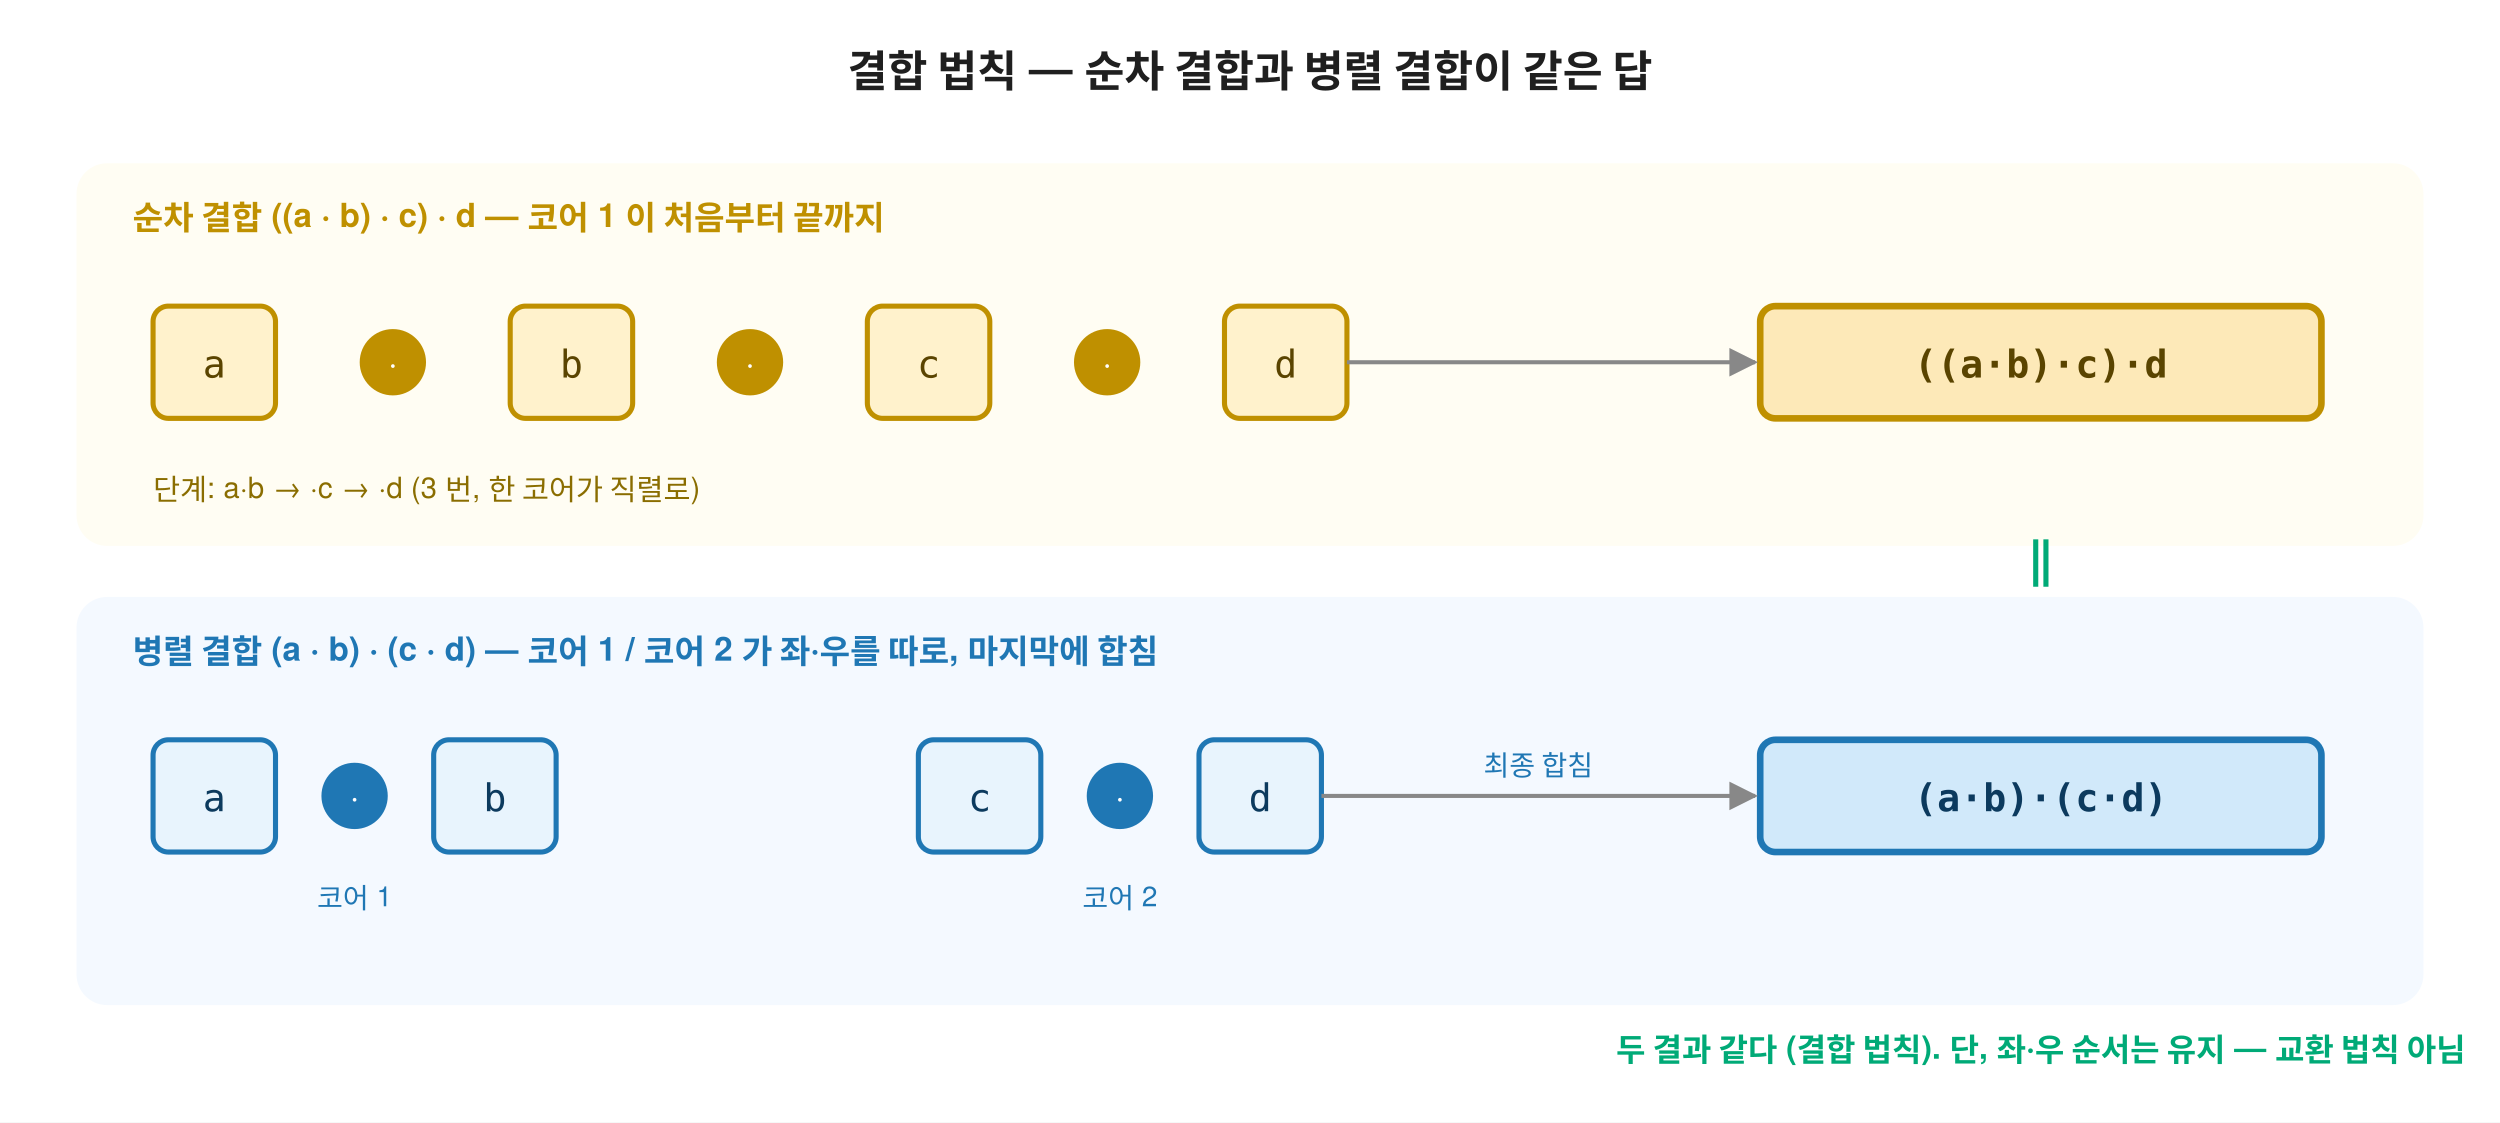
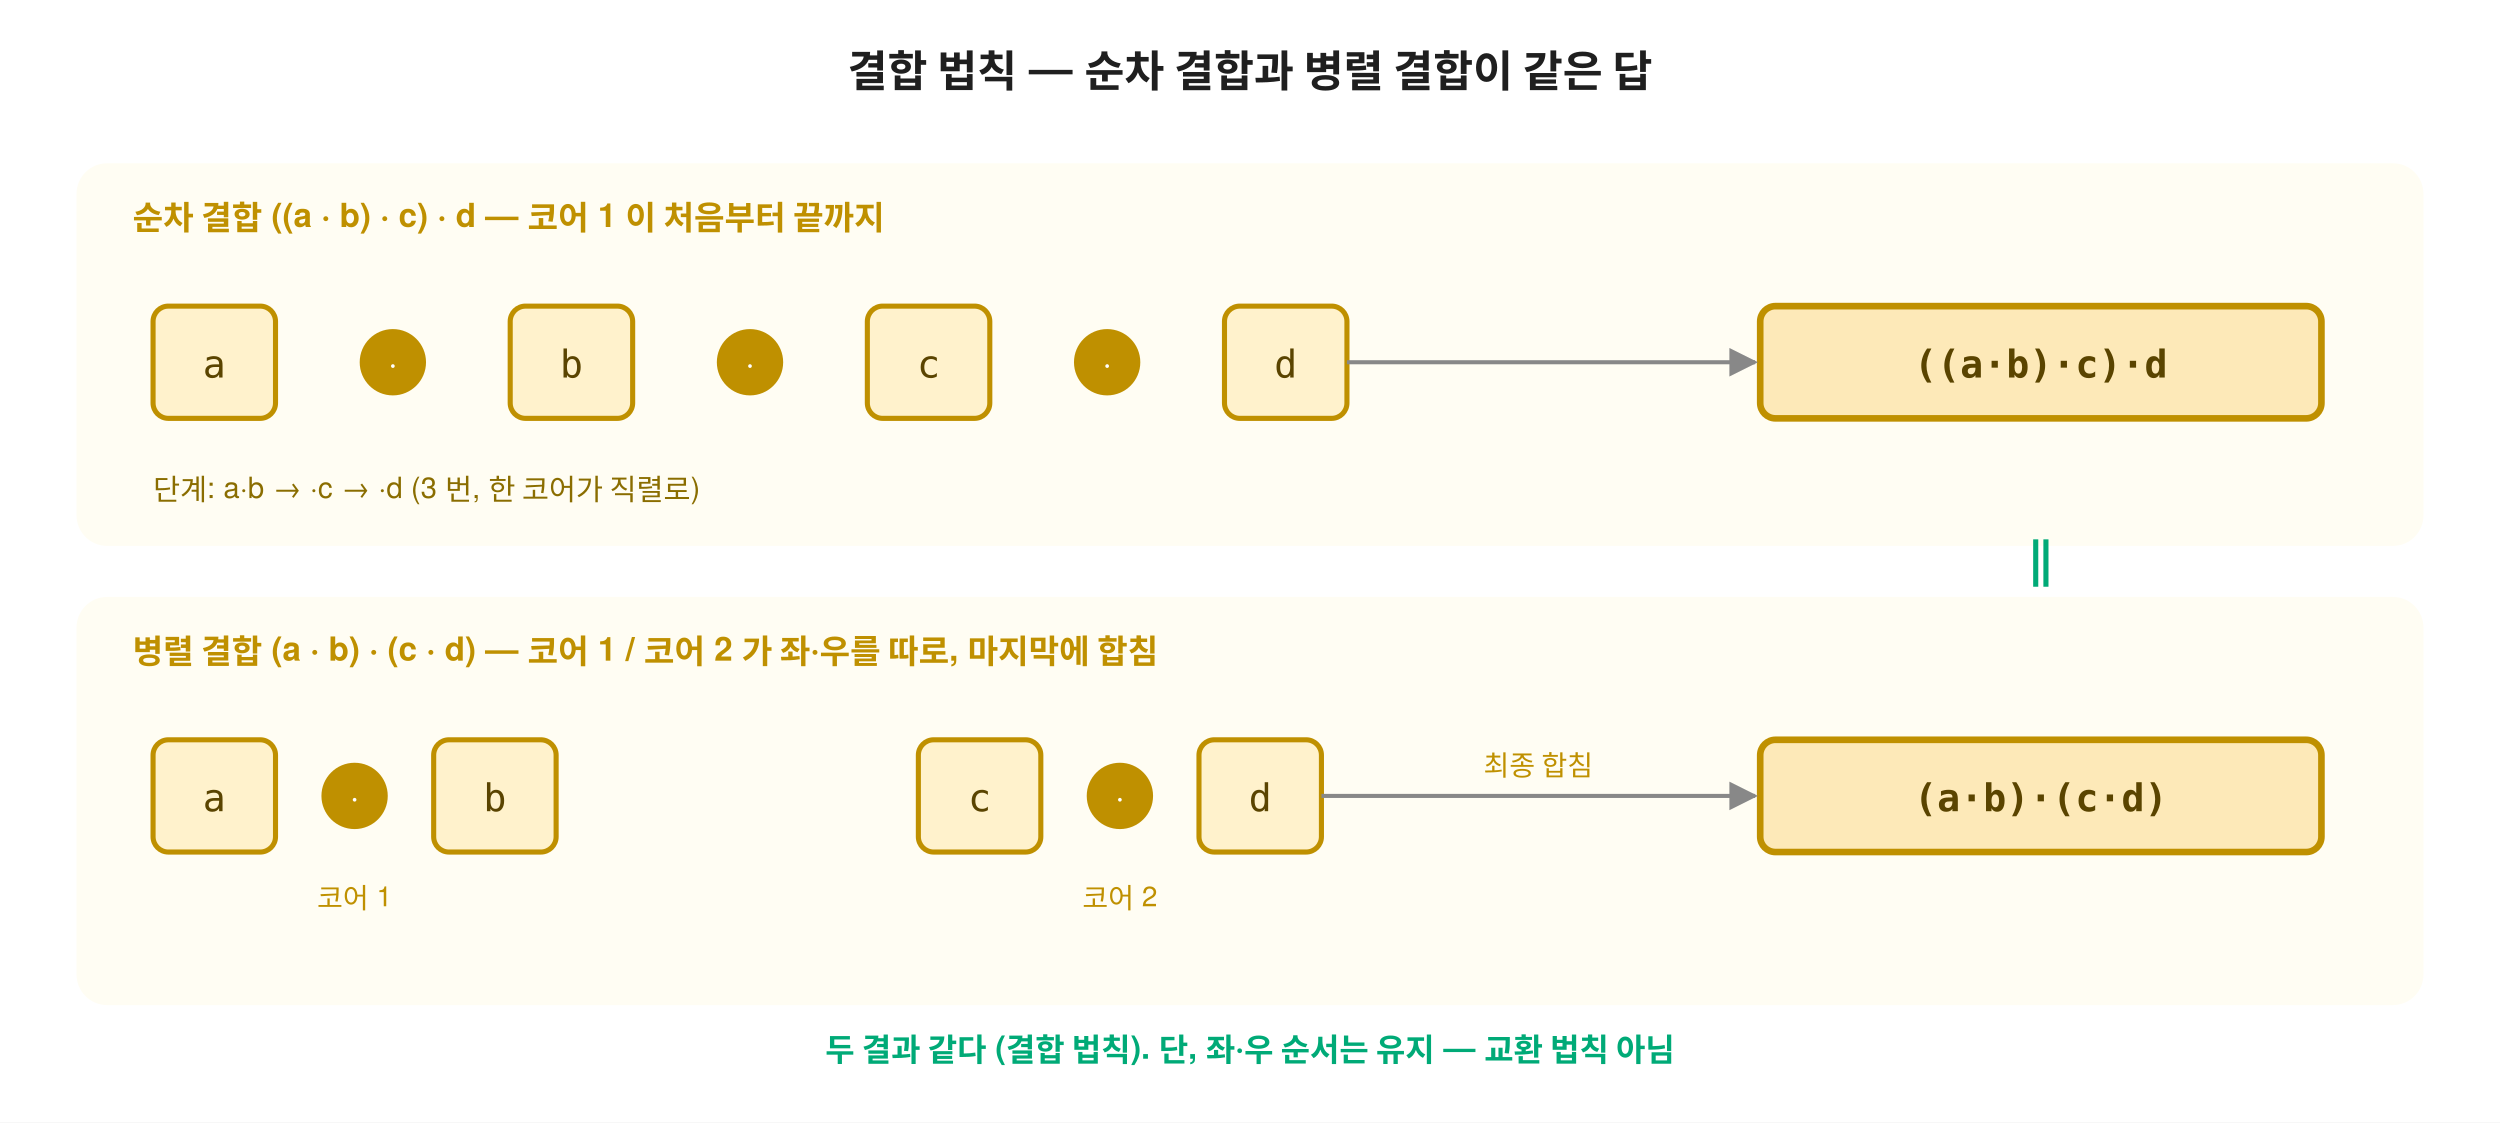
<svg xmlns="http://www.w3.org/2000/svg" viewBox="0 0 980 440" font-family="'Helvetica Neue', 'Noto Sans KR', sans-serif">
  <defs>
    <marker id="ar" viewBox="0 0 10 10" refX="9" refY="5" markerWidth="7" markerHeight="7" orient="auto-start-reverse">
      <path d="M0,0 L10,5 L0,10 z" fill="#888" />
    </marker>
  </defs>
  <rect width="980" height="440" fill="#ffffff" />
  <text x="490" y="34" font-size="17" fill="#1f1f1f" text-anchor="middle" font-weight="bold">결합 법칙 — 순차 결합과 병렬 결합이 같은 답</text>
  <rect x="30" y="64" width="920" height="150" fill="#fffdf3" rx="12" />
  <text x="52" y="90" font-size="13" fill="#bf9000" font-weight="bold">순차 결합  ((a · b) · c) · d   —  코어 1 이 처음부터 끝까지</text>
  <g font-family="'Consolas', monospace" font-size="15">
    <rect x="60" y="120" width="48" height="44" fill="#fff2cc" stroke="#bf9000" stroke-width="2" rx="6" />
    <text x="84" y="148" fill="#5a4400" text-anchor="middle">a</text>
    <rect x="200" y="120" width="48" height="44" fill="#fff2cc" stroke="#bf9000" stroke-width="2" rx="6" />
    <text x="224" y="148" fill="#5a4400" text-anchor="middle">b</text>
    <rect x="340" y="120" width="48" height="44" fill="#fff2cc" stroke="#bf9000" stroke-width="2" rx="6" />
    <text x="364" y="148" fill="#5a4400" text-anchor="middle">c</text>
    <rect x="480" y="120" width="48" height="44" fill="#fff2cc" stroke="#bf9000" stroke-width="2" rx="6" />
    <text x="504" y="148" fill="#5a4400" text-anchor="middle">d</text>
    <rect x="690" y="120" width="220" height="44" fill="#fde9b8" stroke="#bf9000" stroke-width="2.6" rx="6" />
    <text x="800" y="148" fill="#5a4400" text-anchor="middle" font-weight="bold">((a·b)·c)·d</text>
  </g>
  <g>
    <circle cx="154" cy="142" r="13" fill="#bf9000" />
    <text x="154" y="147" font-size="14" fill="#fff" text-anchor="middle">·</text>
    <circle cx="294" cy="142" r="13" fill="#bf9000" />
    <text x="294" y="147" font-size="14" fill="#fff" text-anchor="middle">·</text>
    <circle cx="434" cy="142" r="13" fill="#bf9000" />
    <text x="434" y="147" font-size="14" fill="#fff" text-anchor="middle">·</text>
    <line x1="528" y1="142" x2="688" y2="142" stroke="#888" stroke-width="1.6" marker-end="url(#ar)" />
  </g>
  <text x="60" y="196" font-size="11.5" fill="#8a6d00">단계: a·b → ·c → ·d  (3 번, 한 코어가 직렬로)</text>
-   <rect x="30" y="234" width="920" height="160" fill="#f4f9ff" rx="12" />
-   <text x="52" y="260" font-size="13" fill="#1f77b4" font-weight="bold">병렬 결합  (a · b) · (c · d)   —  코어 1 / 코어 2 가 좌·우를 따로, 마지막에 합침</text>
+   <rect x="30" y="234" width="920" height="160" fill="#fffdf3" rx="12" />
+   <text x="52" y="260" font-size="13" fill="#bf9000" font-weight="bold">병렬 결합  (a · b) · (c · d)   —  코어 1 / 코어 2 가 좌·우를 따로, 마지막에 합침</text>
  <g font-family="'Consolas', monospace" font-size="15">
-     <rect x="60" y="290" width="48" height="44" fill="#e8f4fd" stroke="#1f77b4" stroke-width="2" rx="6" />
-     <text x="84" y="318" fill="#0c3a5e" text-anchor="middle">a</text>
-     <rect x="170" y="290" width="48" height="44" fill="#e8f4fd" stroke="#1f77b4" stroke-width="2" rx="6" />
-     <text x="194" y="318" fill="#0c3a5e" text-anchor="middle">b</text>
-     <rect x="360" y="290" width="48" height="44" fill="#e8f4fd" stroke="#1f77b4" stroke-width="2" rx="6" />
-     <text x="384" y="318" fill="#0c3a5e" text-anchor="middle">c</text>
-     <rect x="470" y="290" width="48" height="44" fill="#e8f4fd" stroke="#1f77b4" stroke-width="2" rx="6" />
-     <text x="494" y="318" fill="#0c3a5e" text-anchor="middle">d</text>
-     <rect x="690" y="290" width="220" height="44" fill="#d1e9fa" stroke="#1f77b4" stroke-width="2.6" rx="6" />
-     <text x="800" y="318" fill="#0c3a5e" text-anchor="middle" font-weight="bold">(a·b)·(c·d)</text>
+     <rect x="60" y="290" width="48" height="44" fill="#fff2cc" stroke="#bf9000" stroke-width="2" rx="6" />
+     <text x="84" y="318" fill="#5a4400" text-anchor="middle">a</text>
+     <rect x="170" y="290" width="48" height="44" fill="#fff2cc" stroke="#bf9000" stroke-width="2" rx="6" />
+     <text x="194" y="318" fill="#5a4400" text-anchor="middle">b</text>
+     <rect x="360" y="290" width="48" height="44" fill="#fff2cc" stroke="#bf9000" stroke-width="2" rx="6" />
+     <text x="384" y="318" fill="#5a4400" text-anchor="middle">c</text>
+     <rect x="470" y="290" width="48" height="44" fill="#fff2cc" stroke="#bf9000" stroke-width="2" rx="6" />
+     <text x="494" y="318" fill="#5a4400" text-anchor="middle">d</text>
+     <rect x="690" y="290" width="220" height="44" fill="#fde9b8" stroke="#bf9000" stroke-width="2.6" rx="6" />
+     <text x="800" y="318" fill="#5a4400" text-anchor="middle" font-weight="bold">(a·b)·(c·d)</text>
  </g>
  <g>
-     <circle cx="139" cy="312" r="13" fill="#1f77b4" />
+     <circle cx="139" cy="312" r="13" fill="#bf9000" />
    <text x="139" y="317" font-size="14" fill="#fff" text-anchor="middle">·</text>
-     <text x="139" y="356" font-size="11" fill="#1f77b4" text-anchor="middle">코어 1</text>
-     <circle cx="439" cy="312" r="13" fill="#1f77b4" />
+     <text x="139" y="356" font-size="11" fill="#bf9000" text-anchor="middle">코어 1</text>
+     <circle cx="439" cy="312" r="13" fill="#bf9000" />
    <text x="439" y="317" font-size="14" fill="#fff" text-anchor="middle">·</text>
-     <text x="439" y="356" font-size="11" fill="#1f77b4" text-anchor="middle">코어 2</text>
+     <text x="439" y="356" font-size="11" fill="#bf9000" text-anchor="middle">코어 2</text>
    <line x1="518" y1="312" x2="688" y2="312" stroke="#888" stroke-width="1.6" marker-end="url(#ar)" />
-     <text x="603" y="304" font-size="11" fill="#1f77b4" text-anchor="middle">최종 합침</text>
+     <text x="603" y="304" font-size="11" fill="#bf9000" text-anchor="middle">최종 합침</text>
  </g>
  <text x="800" y="226" font-size="20" fill="#0a7" text-anchor="middle" font-weight="bold">‖</text>
-   <text x="800" y="416" font-size="12.5" fill="#0a7" text-anchor="middle" font-weight="bold">두 결과 같다 (결합 법칙). 단, 좌·우 순서는 유지 — 교환 법칙 아님</text>
+   <text x="490" y="416" font-size="12.5" fill="#0a7" text-anchor="middle" font-weight="bold">두 결과 같다 (결합 법칙). 단, 좌·우 순서는 유지 — 교환 법칙 아님</text>
</svg>
